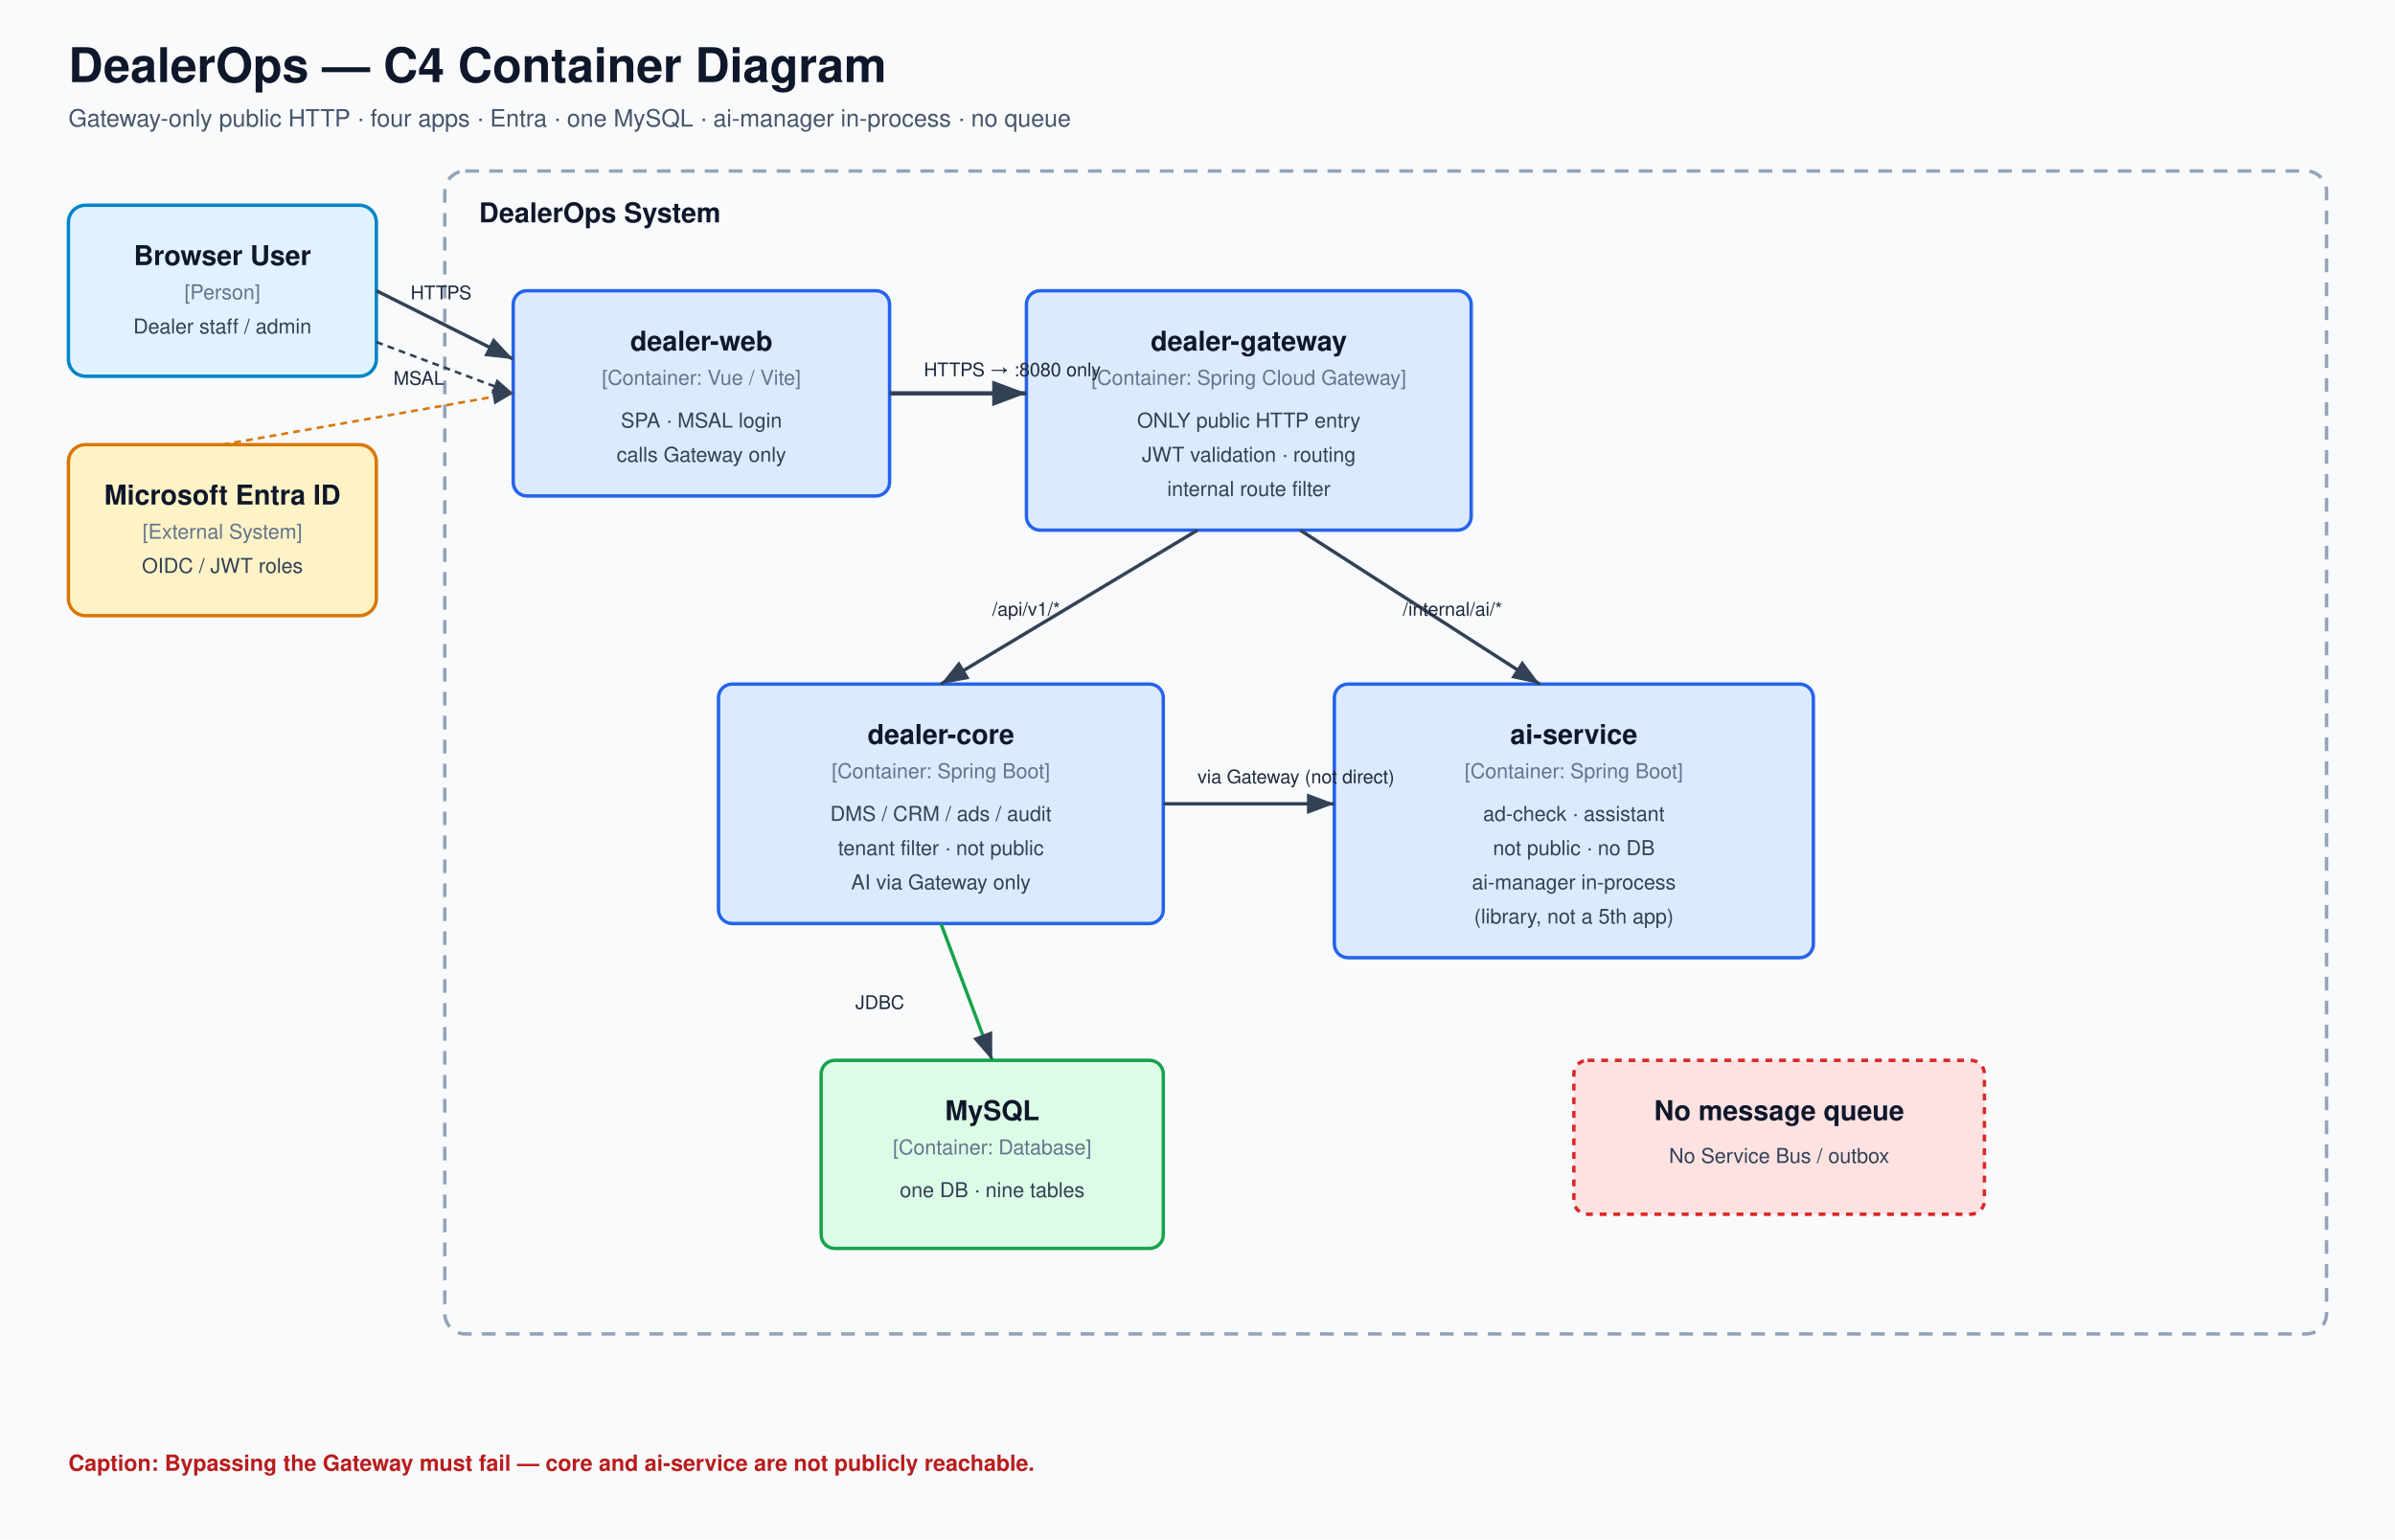
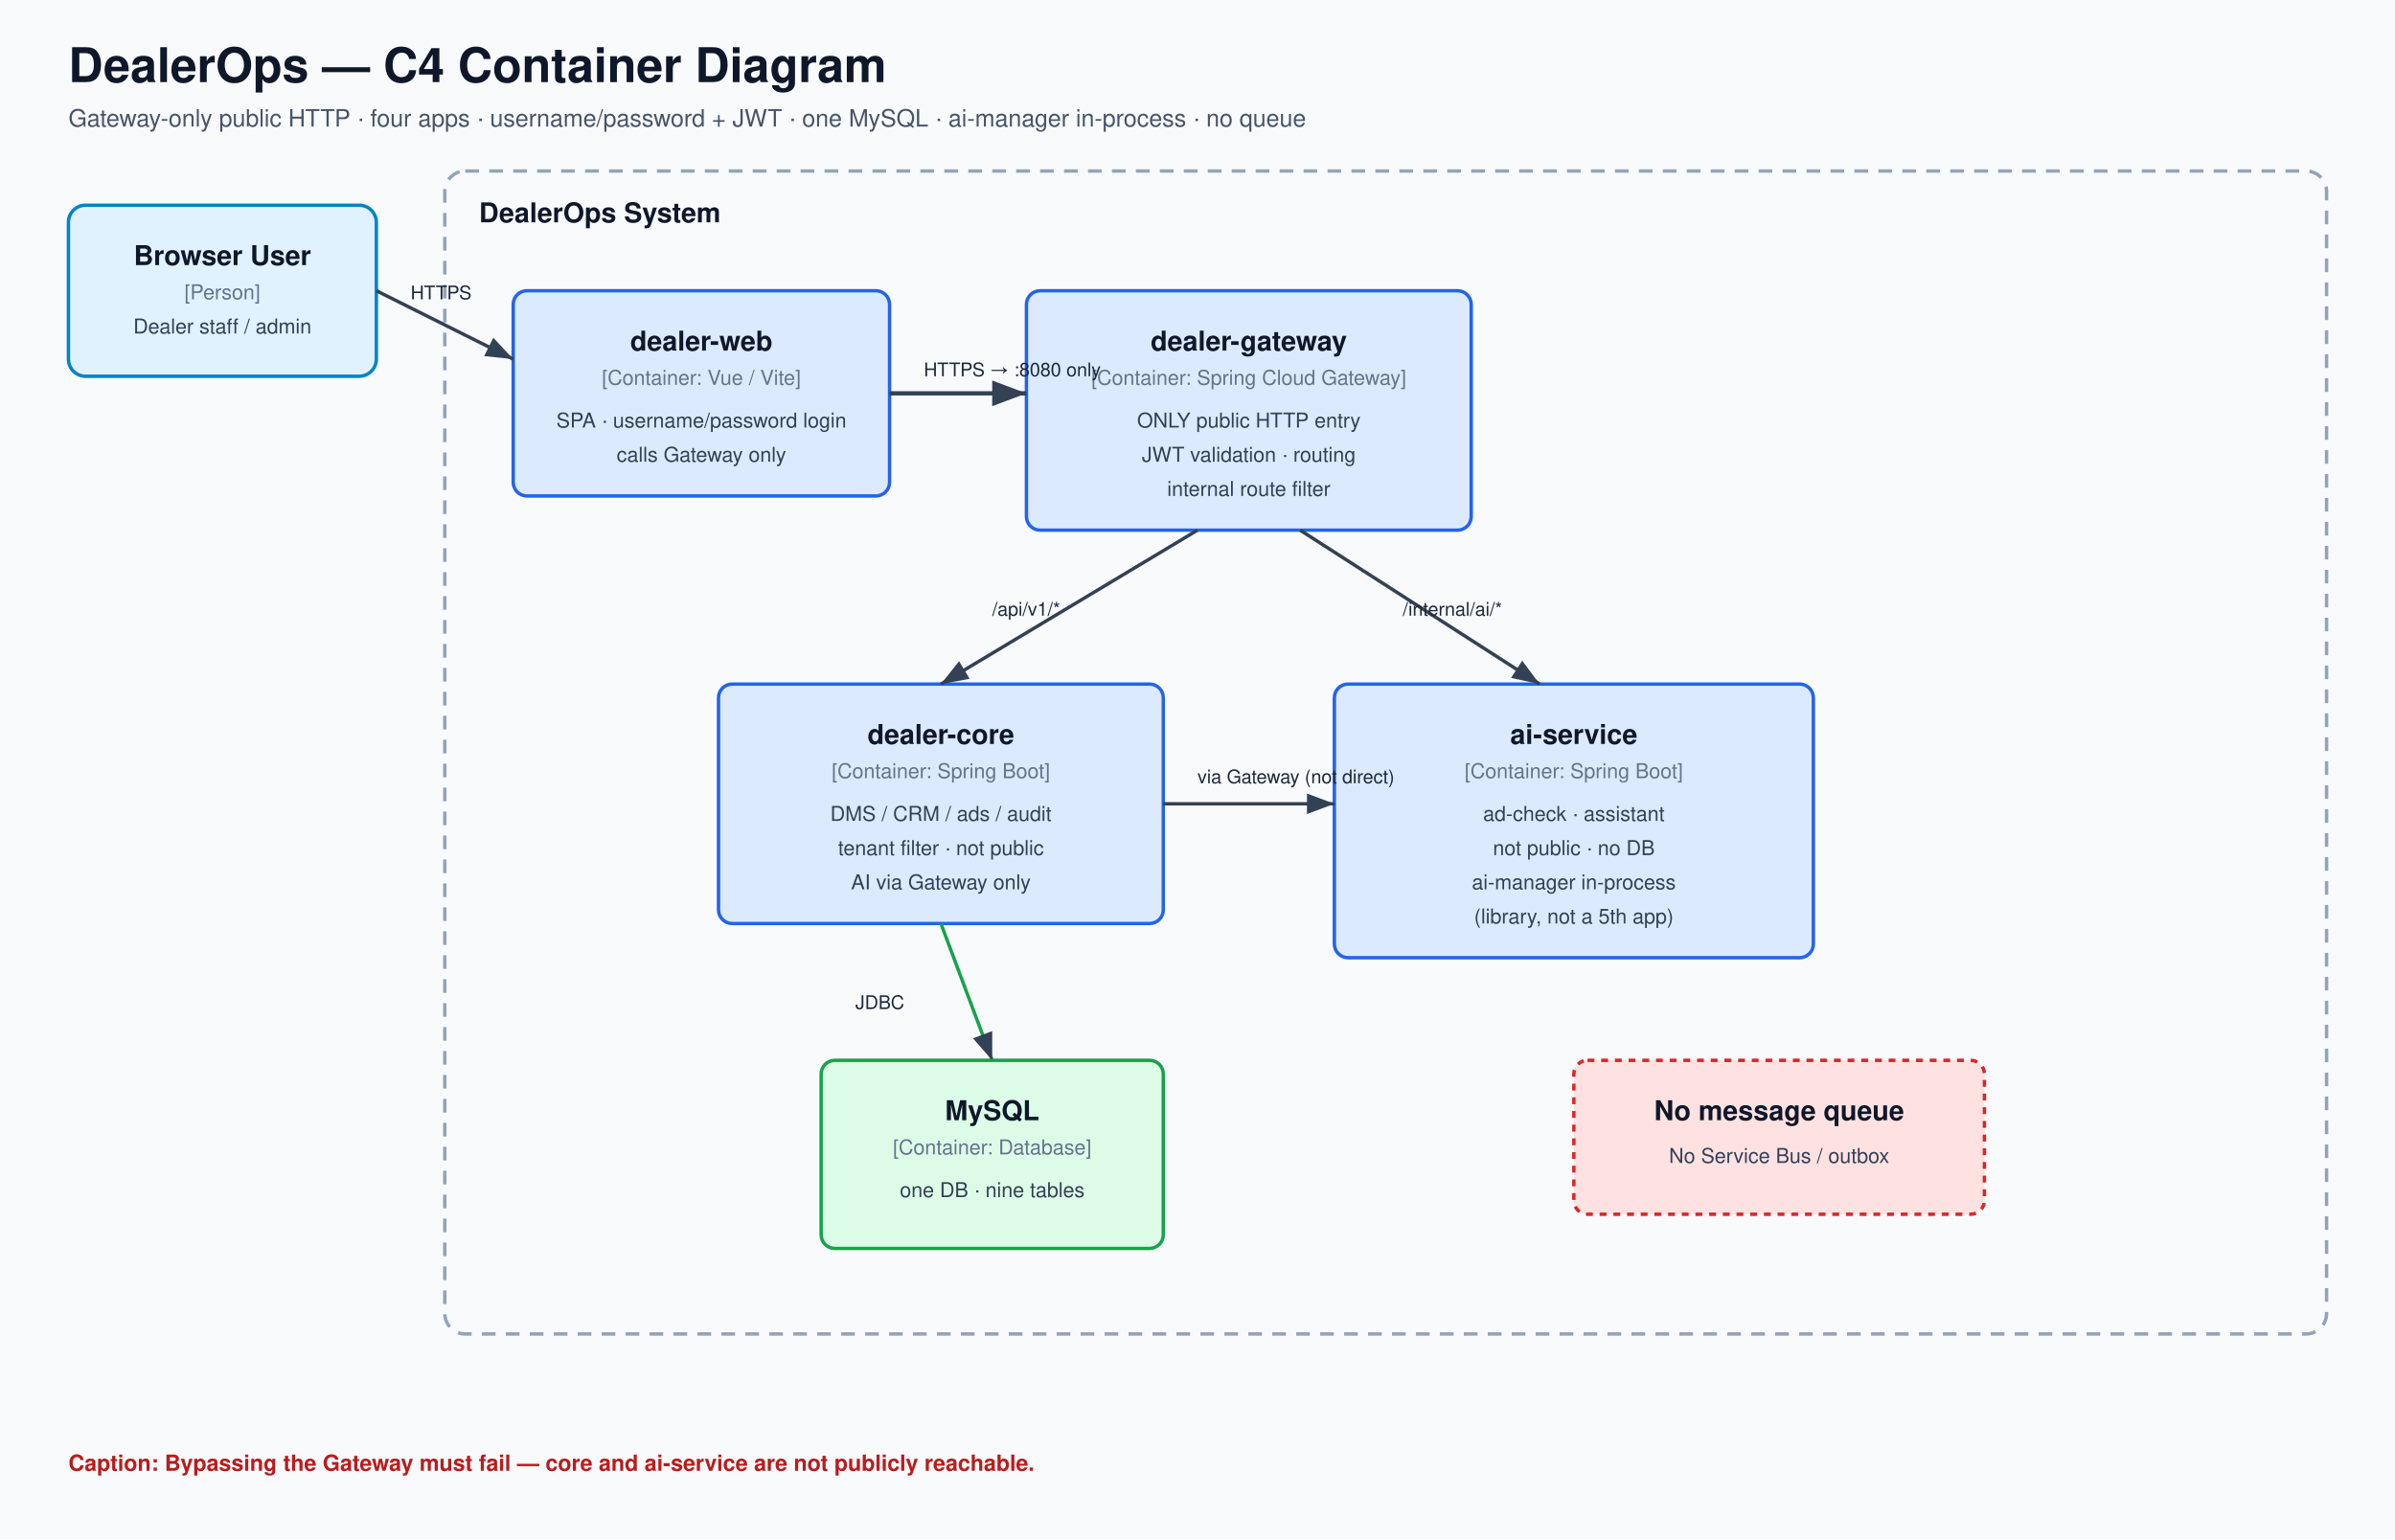
<svg xmlns="http://www.w3.org/2000/svg" width="1400" height="900" viewBox="0 0 1400 900">
  <defs>
    <style>
      .title { font-family: Segoe UI, Helvetica, Arial, sans-serif; font-size: 28px; font-weight: 700; fill: #0f172a; }
      .subtitle { font-family: Segoe UI, Helvetica, Arial, sans-serif; font-size: 14px; fill: #475569; }
      .box-title { font-family: Segoe UI, Helvetica, Arial, sans-serif; font-size: 16px; font-weight: 700; fill: #0f172a; }
      .box-type { font-family: Segoe UI, Helvetica, Arial, sans-serif; font-size: 12px; fill: #64748b; }
      .box-desc { font-family: Segoe UI, Helvetica, Arial, sans-serif; font-size: 12px; fill: #334155; }
      .label { font-family: Segoe UI, Helvetica, Arial, sans-serif; font-size: 11px; fill: #1e293b; }
      .caption { font-family: Segoe UI, Helvetica, Arial, sans-serif; font-size: 13px; fill: #b91c1c; font-weight: 600; }
      .person { fill: #e0f2fe; stroke: #0284c7; stroke-width: 2; }
      .ext { fill: #fef3c7; stroke: #d97706; stroke-width: 2; }
      .container { fill: #dbeafe; stroke: #2563eb; stroke-width: 2; }
      .db { fill: #dcfce7; stroke: #16a34a; stroke-width: 2; }
      .boundary { fill: none; stroke: #94a3b8; stroke-width: 2; stroke-dasharray: 8 6; }
    </style>
    <marker id="arrow" markerWidth="10" markerHeight="10" refX="8" refY="3" orient="auto">
      <path d="M0,0 L8,3 L0,6 Z" fill="#334155" />
    </marker>
  </defs>
  <rect width="1400" height="900" fill="#f8fafc" />
  <text x="40" y="48" class="title">DealerOps — C4 Container Diagram</text>
-   <text x="40" y="74" class="subtitle">Gateway-only public HTTP · four apps · Entra · one MySQL · ai-manager in-process · no queue</text>
+   <text x="40" y="74" class="subtitle">Gateway-only public HTTP · four apps · username/password + JWT · one MySQL · ai-manager in-process · no queue</text>
  <rect x="40" y="120" width="180" height="100" rx="10" class="person" />
  <text x="130" y="155" text-anchor="middle" class="box-title">Browser User</text>
  <text x="130" y="175" text-anchor="middle" class="box-type">[Person]</text>
  <text x="130" y="195" text-anchor="middle" class="box-desc">Dealer staff / admin</text>
-   <rect x="40" y="260" width="180" height="100" rx="10" class="ext" />
-   <text x="130" y="295" text-anchor="middle" class="box-title">Microsoft Entra ID</text>
-   <text x="130" y="315" text-anchor="middle" class="box-type">[External System]</text>
-   <text x="130" y="335" text-anchor="middle" class="box-desc">OIDC / JWT roles</text>
  <rect x="260" y="100" width="1100" height="680" rx="12" class="boundary" />
  <text x="280" y="130" class="box-title">DealerOps System</text>
  <rect x="300" y="170" width="220" height="120" rx="8" class="container" />
  <text x="410" y="205" text-anchor="middle" class="box-title">dealer-web</text>
  <text x="410" y="225" text-anchor="middle" class="box-type">[Container: Vue / Vite]</text>
-   <text x="410" y="250" text-anchor="middle" class="box-desc">SPA · MSAL login</text>
+   <text x="410" y="250" text-anchor="middle" class="box-desc">SPA · username/password login</text>
  <text x="410" y="270" text-anchor="middle" class="box-desc">calls Gateway only</text>
  <rect x="600" y="170" width="260" height="140" rx="8" class="container" />
  <text x="730" y="205" text-anchor="middle" class="box-title">dealer-gateway</text>
  <text x="730" y="225" text-anchor="middle" class="box-type">[Container: Spring Cloud Gateway]</text>
  <text x="730" y="250" text-anchor="middle" class="box-desc">ONLY public HTTP entry</text>
  <text x="730" y="270" text-anchor="middle" class="box-desc">JWT validation · routing</text>
  <text x="730" y="290" text-anchor="middle" class="box-desc">internal route filter</text>
  <rect x="420" y="400" width="260" height="140" rx="8" class="container" />
  <text x="550" y="435" text-anchor="middle" class="box-title">dealer-core</text>
  <text x="550" y="455" text-anchor="middle" class="box-type">[Container: Spring Boot]</text>
  <text x="550" y="480" text-anchor="middle" class="box-desc">DMS / CRM / ads / audit</text>
  <text x="550" y="500" text-anchor="middle" class="box-desc">tenant filter · not public</text>
  <text x="550" y="520" text-anchor="middle" class="box-desc">AI via Gateway only</text>
  <rect x="780" y="400" width="280" height="160" rx="8" class="container" />
  <text x="920" y="435" text-anchor="middle" class="box-title">ai-service</text>
  <text x="920" y="455" text-anchor="middle" class="box-type">[Container: Spring Boot]</text>
  <text x="920" y="480" text-anchor="middle" class="box-desc">ad-check · assistant</text>
  <text x="920" y="500" text-anchor="middle" class="box-desc">not public · no DB</text>
  <text x="920" y="520" text-anchor="middle" class="box-desc">ai-manager in-process</text>
  <text x="920" y="540" text-anchor="middle" class="box-desc">(library, not a 5th app)</text>
  <rect x="480" y="620" width="200" height="110" rx="8" class="db" />
  <text x="580" y="655" text-anchor="middle" class="box-title">MySQL</text>
  <text x="580" y="675" text-anchor="middle" class="box-type">[Container: Database]</text>
  <text x="580" y="700" text-anchor="middle" class="box-desc">one DB · nine tables</text>
  <rect x="920" y="620" width="240" height="90" rx="8" fill="#fee2e2" stroke="#dc2626" stroke-width="2" stroke-dasharray="4 4" />
  <text x="1040" y="655" text-anchor="middle" class="box-title">No message queue</text>
  <text x="1040" y="680" text-anchor="middle" class="box-desc">No Service Bus / outbox</text>
  <line x1="220" y1="170" x2="300" y2="210" stroke="#334155" stroke-width="2" marker-end="url(#arrow)" />
  <text x="240" y="175" class="label">HTTPS</text>
-   <line x1="220" y1="200" x2="300" y2="230" stroke="#334155" stroke-width="1.5" stroke-dasharray="4 3" marker-end="url(#arrow)" />
-   <text x="230" y="225" class="label">MSAL</text>
-   <line x1="130" y1="260" x2="300" y2="230" stroke="#d97706" stroke-width="1.5" stroke-dasharray="4 3" marker-end="url(#arrow)" />
  <line x1="520" y1="230" x2="600" y2="230" stroke="#334155" stroke-width="2.5" marker-end="url(#arrow)" />
  <text x="540" y="220" class="label">HTTPS → :8080 only</text>
  <line x1="700" y1="310" x2="550" y2="400" stroke="#334155" stroke-width="2" marker-end="url(#arrow)" />
  <text x="580" y="360" class="label">/api/v1/*</text>
  <line x1="760" y1="310" x2="900" y2="400" stroke="#334155" stroke-width="2" marker-end="url(#arrow)" />
  <text x="820" y="360" class="label">/internal/ai/*</text>
  <path d="M680 470 C740 470, 740 470, 780 470" fill="none" stroke="#334155" stroke-width="2" marker-end="url(#arrow)" />
  <text x="700" y="458" class="label">via Gateway (not direct)</text>
  <line x1="550" y1="540" x2="580" y2="620" stroke="#16a34a" stroke-width="2" marker-end="url(#arrow)" />
  <text x="500" y="590" class="label">JDBC</text>
  <text x="40" y="860" class="caption">Caption: Bypassing the Gateway must fail — core and ai-service are not publicly reachable.</text>
</svg>
